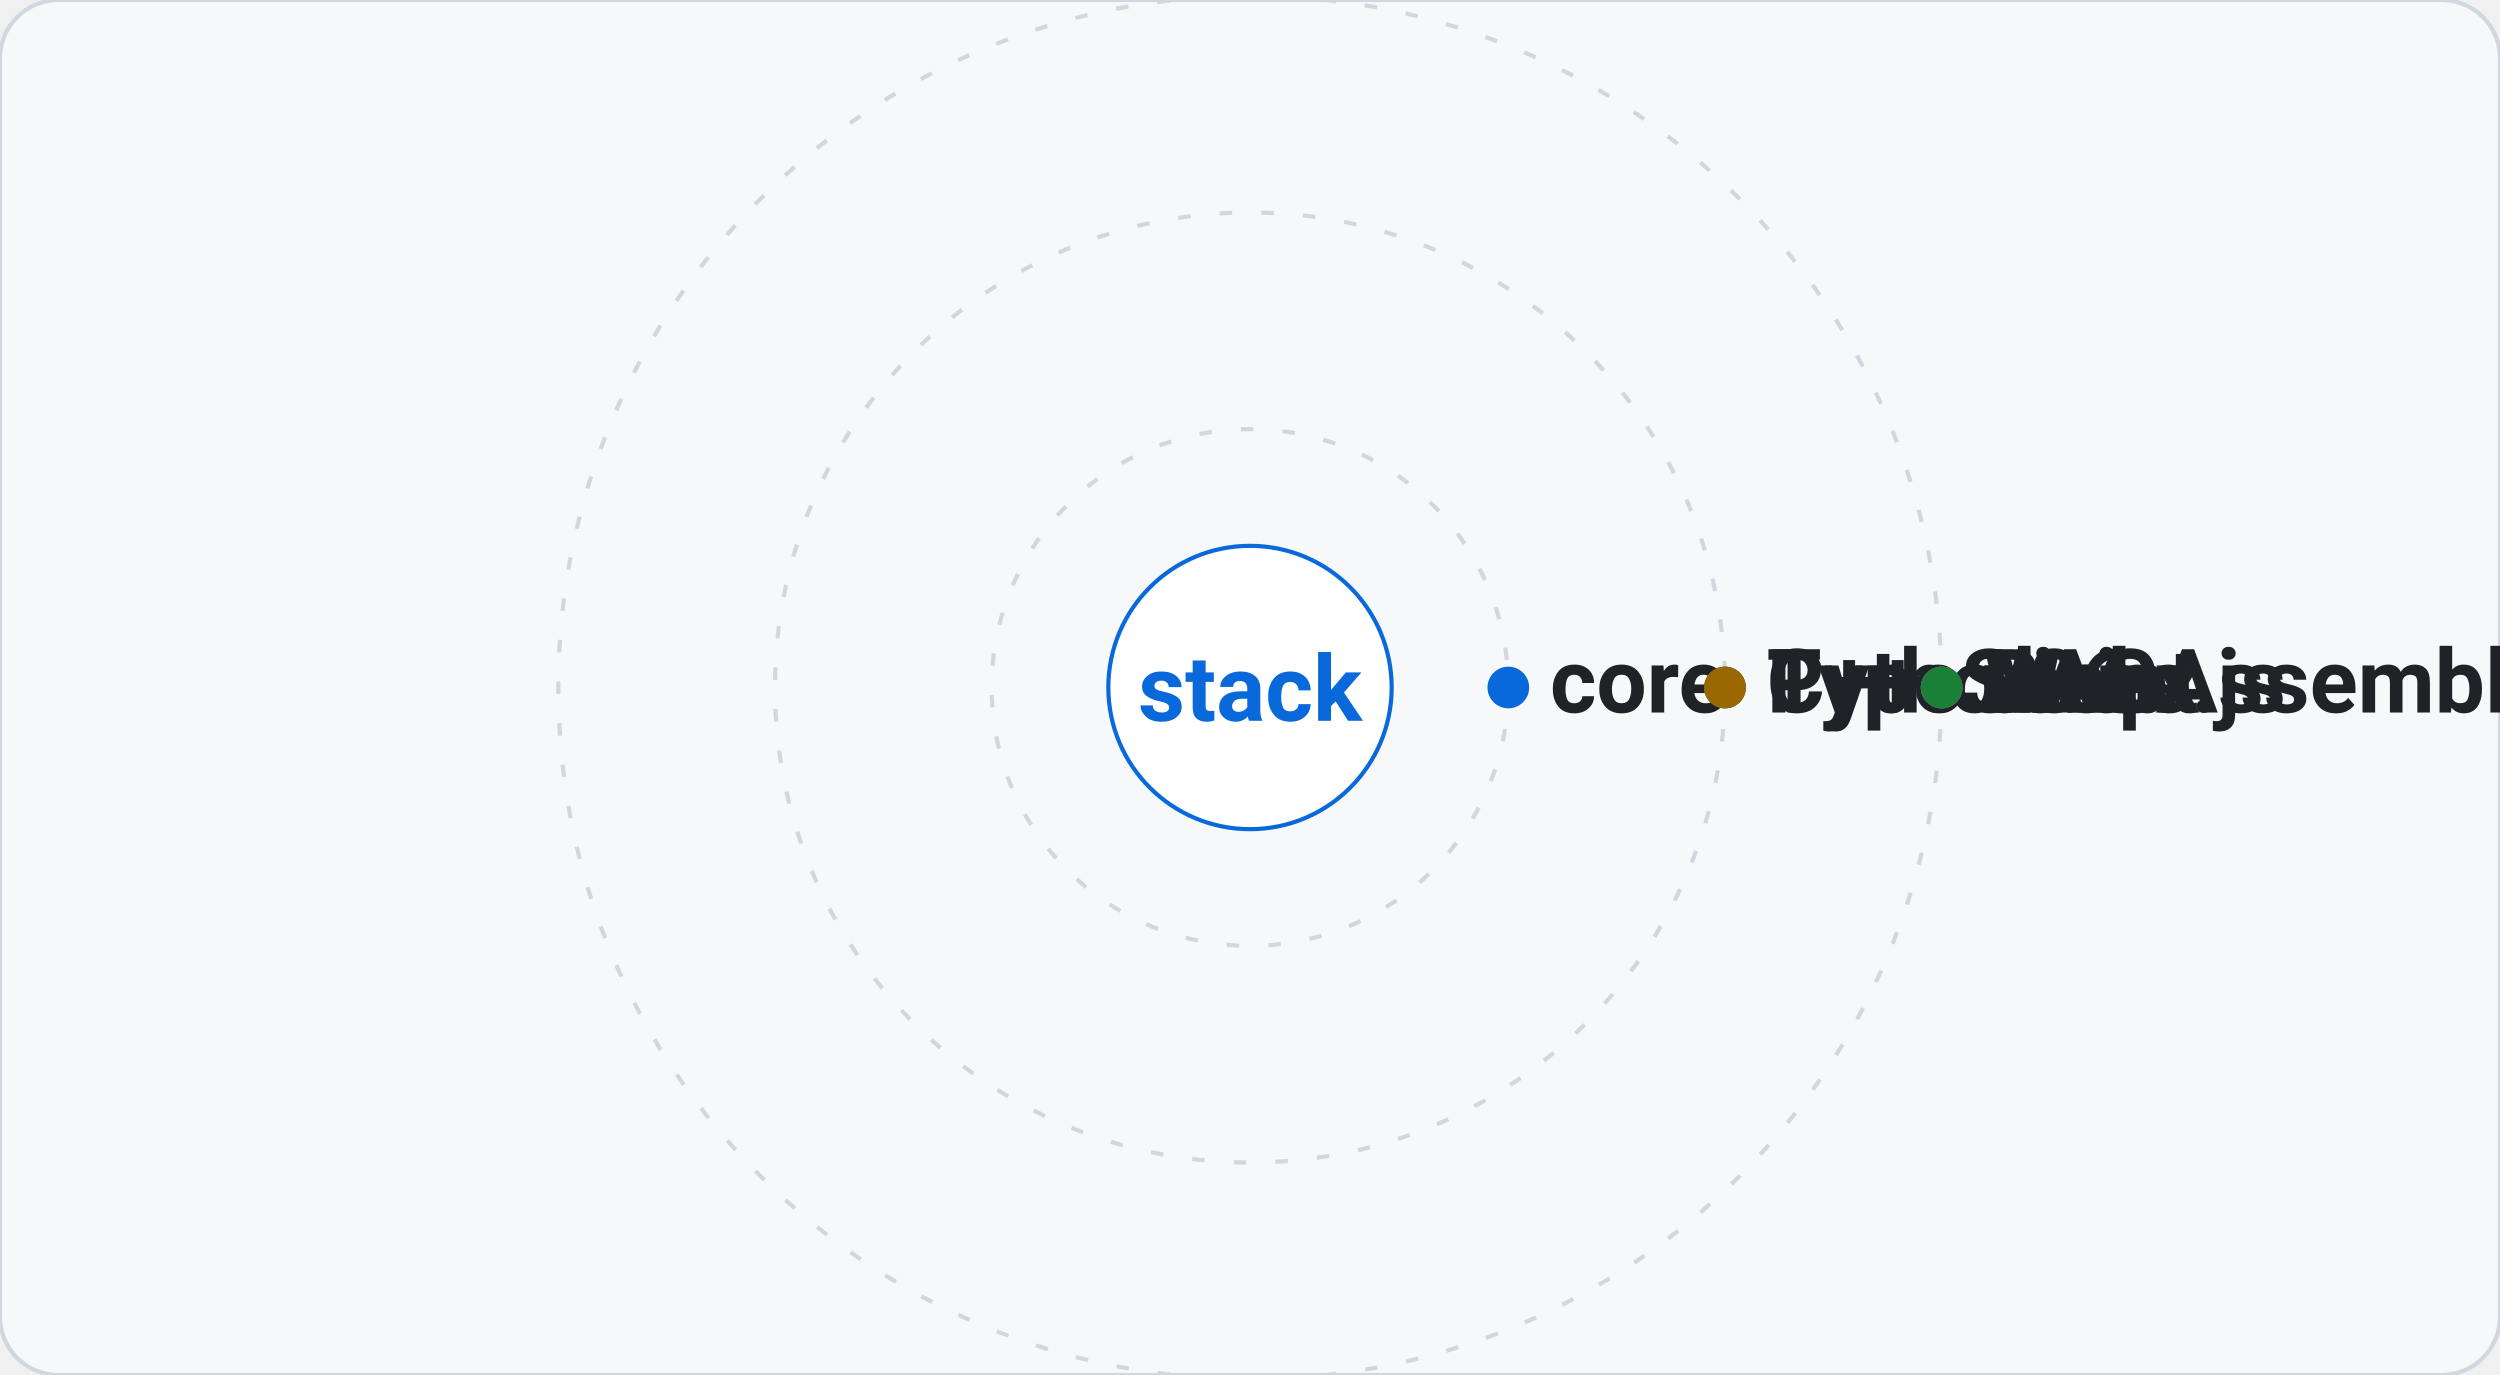
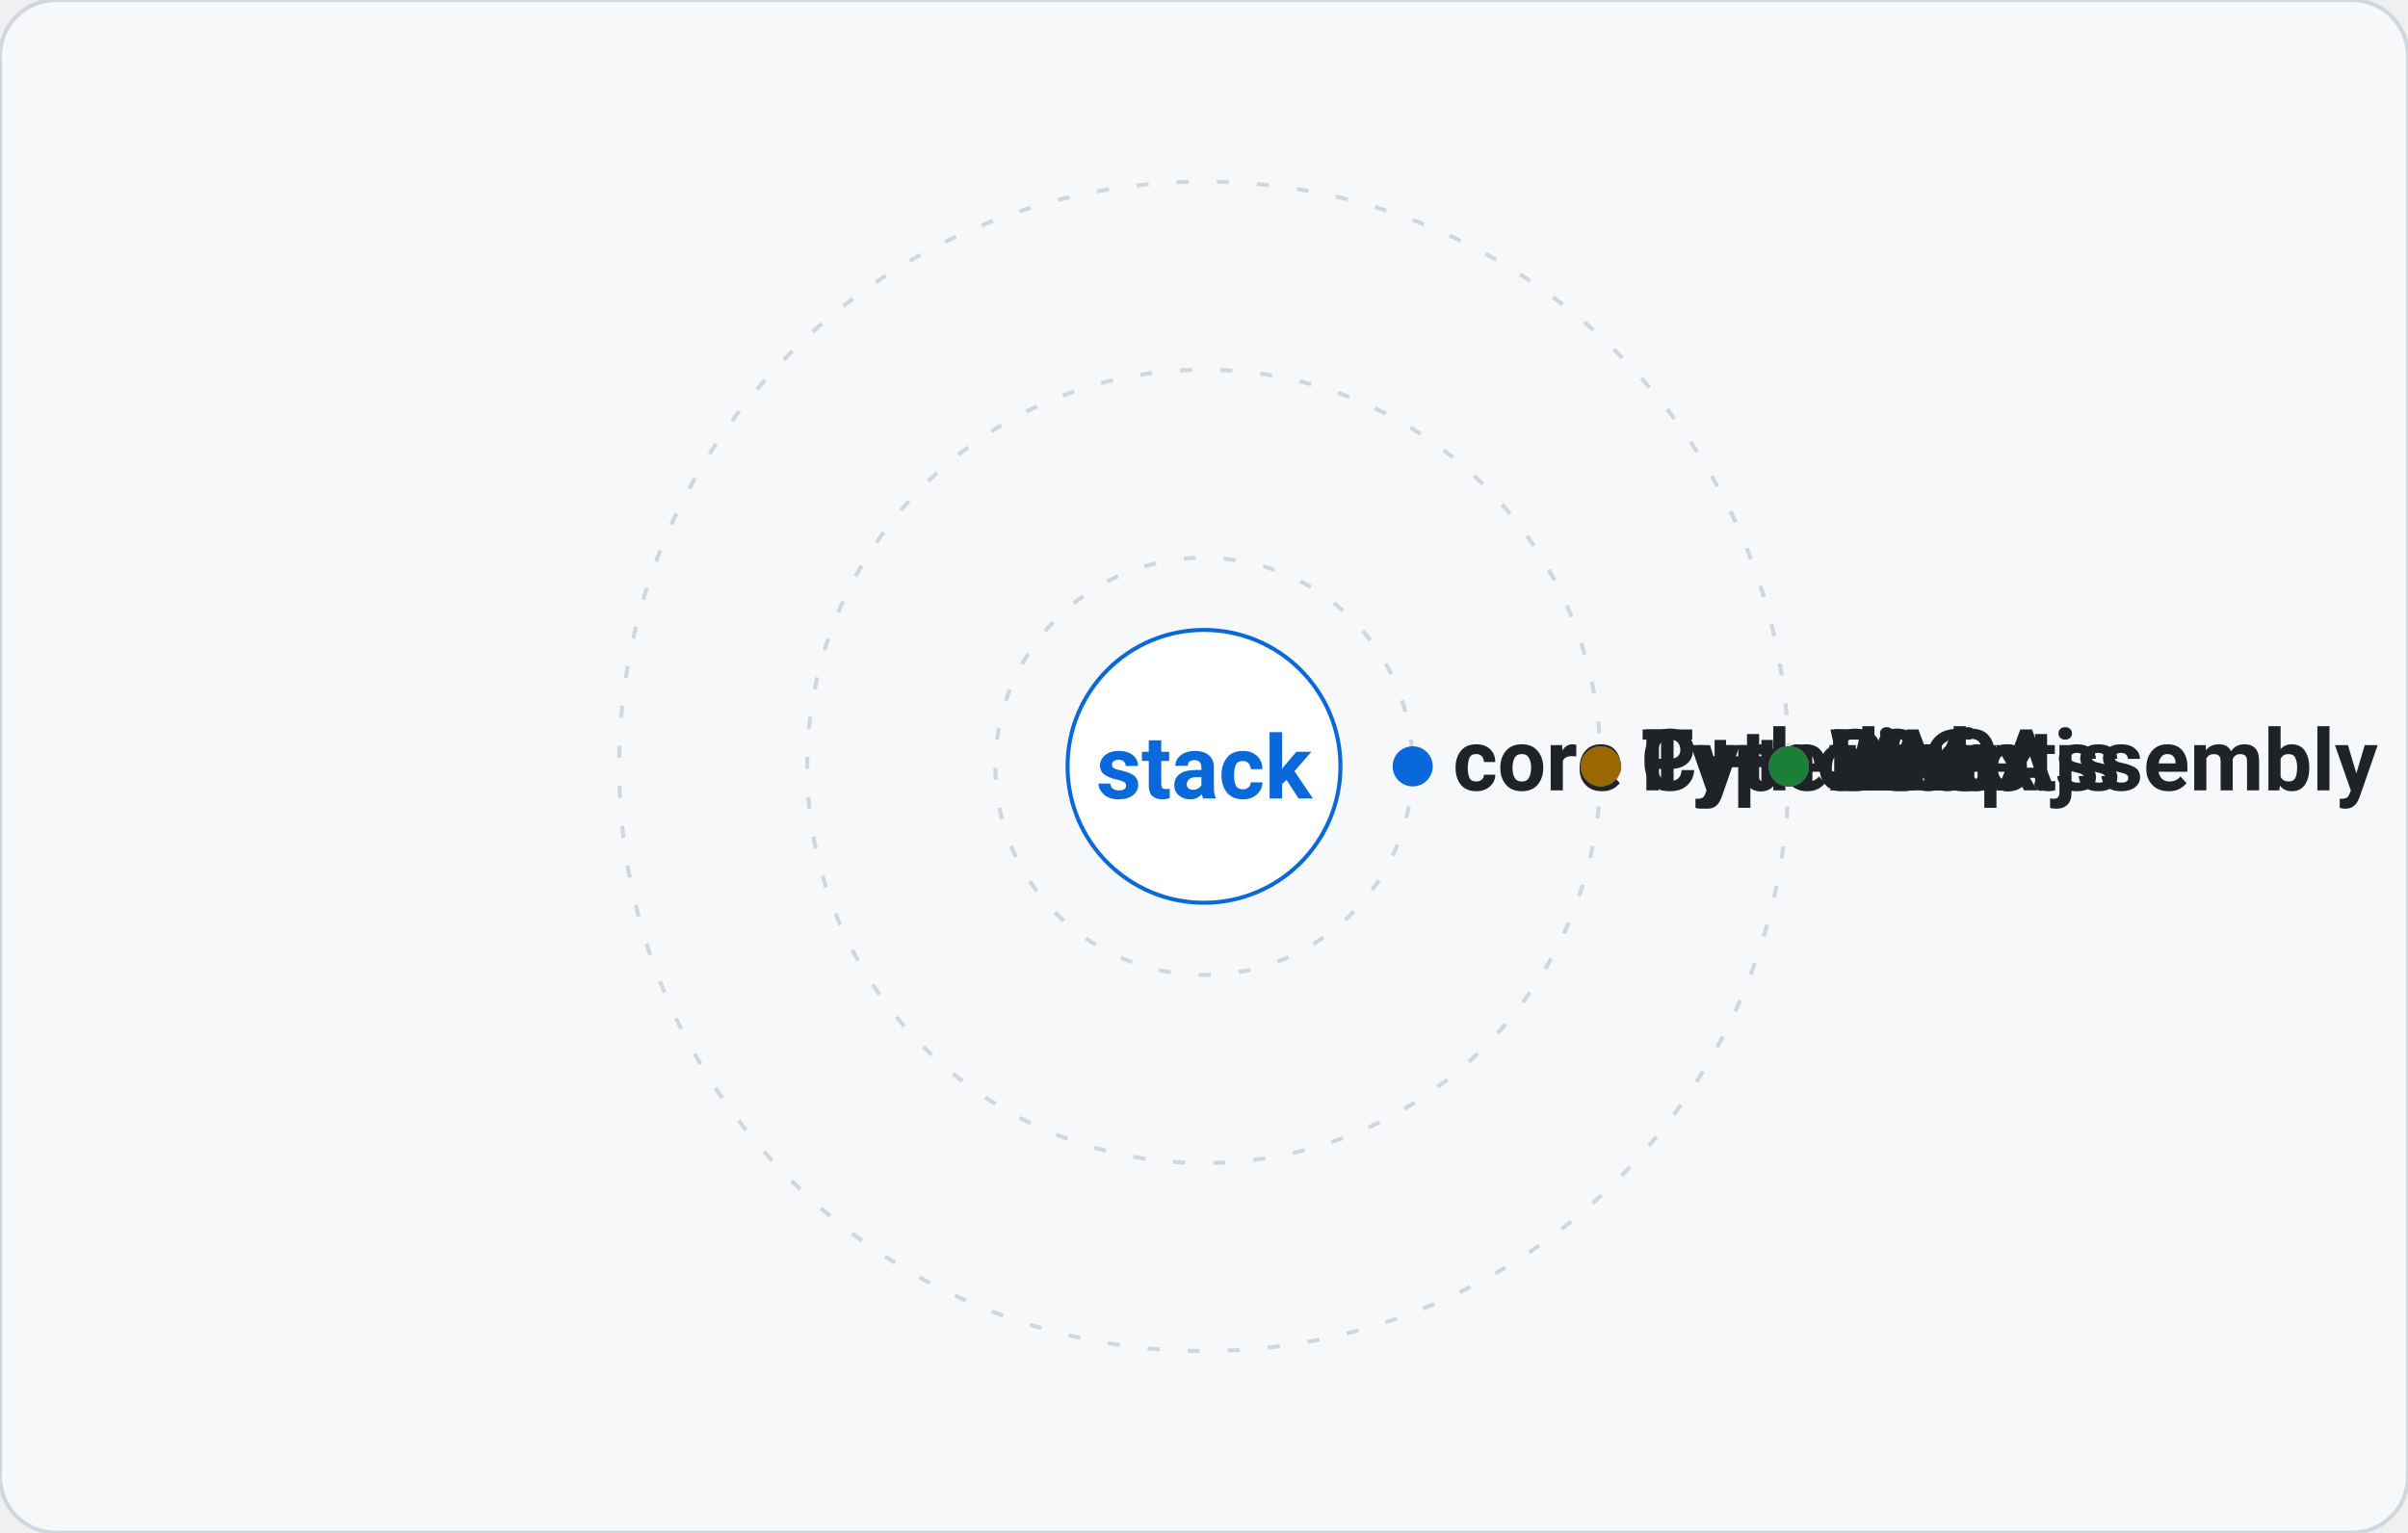
- <svg xmlns="http://www.w3.org/2000/svg" viewBox="0 0 600 330" width="600" height="330" role="img" aria-label="Concentric rings of technologies orbiting a centre labelled stack: core; Python, TypeScript, C++; Linux, WebAssembly, three.js, RAG, x86">
-   <rect width="600" height="330" rx="14" fill="#f6f8fa" stroke="#d0d7de" />
-   <circle cx="300.0" cy="165.0" r="62" fill="none" stroke="#d0d7de" stroke-dasharray="3 7" />
-   <g transform="rotate(0.0 300.0 165.0)">
-     <g transform="translate(362.0 165.0)">
+ <svg xmlns="http://www.w3.org/2000/svg" viewBox="0 0 600 382" width="600" height="382" role="img" aria-label="Concentric rings of technologies orbiting a centre labelled stack: core; Python, TypeScript, C++; Linux, WebAssembly, three.js, RAG, x86">
+   <rect width="600" height="382" rx="14" fill="#f6f8fa" stroke="#d0d7de" />
+   <circle cx="300.0" cy="191.0" r="52.0" fill="none" stroke="#d0d7de" stroke-dasharray="3 7" />
+   <g transform="rotate(0.0 300.0 191.0)">
+     <g transform="translate(352.0 191.0)">
      <circle r="5" fill="#0969da" />
      <g transform="rotate(-0.0)">
        <text x="10" y="6" font-family="ui-sans-serif, system-ui, -apple-system, 'Segoe UI', Roboto, sans-serif" font-size="21.359" font-weight="600" fill="#1f2328">core</text>
      </g>
    </g>
  </g>
-   <circle cx="300.0" cy="165.0" r="114" fill="none" stroke="#d0d7de" stroke-dasharray="3 7" />
+   <circle cx="300.0" cy="191.0" r="98.864" fill="none" stroke="#d0d7de" stroke-dasharray="3 7" />
  <g>
-     <animateTransform attributeName="transform" type="rotate" from="0.0 300.0 165.0" to="360.0 300.0 165.0" dur="35s" repeatCount="indefinite" />
-     <g transform="translate(414.0 165.0)">
+     <animateTransform attributeName="transform" type="rotate" from="0.0 300.0 191.0" to="360.0 300.0 191.0" dur="35s" repeatCount="indefinite" />
+     <g transform="translate(398.8641 191.0)">
      <circle r="5" fill="#bf3989" />
      <g>
        <animateTransform attributeName="transform" type="rotate" from="-0.0 0 0" to="-360.0 0 0" dur="35s" repeatCount="indefinite" />
        <text x="10" y="6" font-family="ui-sans-serif, system-ui, -apple-system, 'Segoe UI', Roboto, sans-serif" font-size="21.359" font-weight="600" fill="#1f2328">Python</text>
      </g>
    </g>
  </g>
  <g>
-     <animateTransform attributeName="transform" type="rotate" from="120.0 300.0 165.0" to="480.0 300.0 165.0" dur="35s" repeatCount="indefinite" />
-     <g transform="translate(414.0 165.0)">
+     <animateTransform attributeName="transform" type="rotate" from="120.0 300.0 191.0" to="480.0 300.0 191.0" dur="35s" repeatCount="indefinite" />
+     <g transform="translate(398.8641 191.0)">
      <circle r="5" fill="#1a7f37" />
      <g>
        <animateTransform attributeName="transform" type="rotate" from="-120.0 0 0" to="-480.0 0 0" dur="35s" repeatCount="indefinite" />
        <text x="10" y="6" font-family="ui-sans-serif, system-ui, -apple-system, 'Segoe UI', Roboto, sans-serif" font-size="21.359" font-weight="600" fill="#1f2328">TypeScript</text>
      </g>
    </g>
  </g>
  <g>
-     <animateTransform attributeName="transform" type="rotate" from="240.0 300.0 165.0" to="600.0 300.0 165.0" dur="35s" repeatCount="indefinite" />
-     <g transform="translate(414.0 165.0)">
+     <animateTransform attributeName="transform" type="rotate" from="240.0 300.0 191.0" to="600.0 300.0 191.0" dur="35s" repeatCount="indefinite" />
+     <g transform="translate(398.8641 191.0)">
      <circle r="5" fill="#9a6700" />
      <g>
        <animateTransform attributeName="transform" type="rotate" from="-240.0 0 0" to="-600.0 0 0" dur="35s" repeatCount="indefinite" />
        <text x="10" y="6" font-family="ui-sans-serif, system-ui, -apple-system, 'Segoe UI', Roboto, sans-serif" font-size="21.359" font-weight="600" fill="#1f2328">C++</text>
      </g>
    </g>
  </g>
-   <circle cx="300.0" cy="165.0" r="166" fill="none" stroke="#d0d7de" stroke-dasharray="3 7" />
+   <circle cx="300.0" cy="191.0" r="145.728" fill="none" stroke="#d0d7de" stroke-dasharray="3 7" />
  <g>
-     <animateTransform attributeName="transform" type="rotate" from="0.0 300.0 165.0" to="360.0 300.0 165.0" dur="44s" repeatCount="indefinite" />
-     <g transform="translate(466.0 165.0)">
+     <animateTransform attributeName="transform" type="rotate" from="0.0 300.0 191.0" to="360.0 300.0 191.0" dur="44s" repeatCount="indefinite" />
+     <g transform="translate(445.7282 191.0)">
      <circle r="5" fill="#1a7f37" />
      <g>
        <animateTransform attributeName="transform" type="rotate" from="-0.0 0 0" to="-360.0 0 0" dur="44s" repeatCount="indefinite" />
        <text x="10" y="6" font-family="ui-sans-serif, system-ui, -apple-system, 'Segoe UI', Roboto, sans-serif" font-size="21.359" font-weight="600" fill="#1f2328">Linux</text>
      </g>
    </g>
  </g>
  <g>
-     <animateTransform attributeName="transform" type="rotate" from="72.0 300.0 165.0" to="432.0 300.0 165.0" dur="44s" repeatCount="indefinite" />
-     <g transform="translate(466.0 165.0)">
+     <animateTransform attributeName="transform" type="rotate" from="72.0 300.0 191.0" to="432.0 300.0 191.0" dur="44s" repeatCount="indefinite" />
+     <g transform="translate(445.7282 191.0)">
      <circle r="5" fill="#9a6700" />
      <g>
        <animateTransform attributeName="transform" type="rotate" from="-72.0 0 0" to="-432.0 0 0" dur="44s" repeatCount="indefinite" />
        <text x="10" y="6" font-family="ui-sans-serif, system-ui, -apple-system, 'Segoe UI', Roboto, sans-serif" font-size="21.359" font-weight="600" fill="#1f2328">WebAssembly</text>
      </g>
    </g>
  </g>
  <g>
-     <animateTransform attributeName="transform" type="rotate" from="144.0 300.0 165.0" to="504.0 300.0 165.0" dur="44s" repeatCount="indefinite" />
-     <g transform="translate(466.0 165.0)">
+     <animateTransform attributeName="transform" type="rotate" from="144.0 300.0 191.0" to="504.0 300.0 191.0" dur="44s" repeatCount="indefinite" />
+     <g transform="translate(445.7282 191.0)">
      <circle r="5" fill="#0969da" />
      <g>
        <animateTransform attributeName="transform" type="rotate" from="-144.0 0 0" to="-504.0 0 0" dur="44s" repeatCount="indefinite" />
        <text x="10" y="6" font-family="ui-sans-serif, system-ui, -apple-system, 'Segoe UI', Roboto, sans-serif" font-size="21.359" font-weight="600" fill="#1f2328">three.js</text>
      </g>
    </g>
  </g>
  <g>
-     <animateTransform attributeName="transform" type="rotate" from="216.0 300.0 165.0" to="576.0 300.0 165.0" dur="44s" repeatCount="indefinite" />
-     <g transform="translate(466.0 165.0)">
+     <animateTransform attributeName="transform" type="rotate" from="216.0 300.0 191.0" to="576.0 300.0 191.0" dur="44s" repeatCount="indefinite" />
+     <g transform="translate(445.7282 191.0)">
      <circle r="5" fill="#bf3989" />
      <g>
        <animateTransform attributeName="transform" type="rotate" from="-216.0 0 0" to="-576.0 0 0" dur="44s" repeatCount="indefinite" />
        <text x="10" y="6" font-family="ui-sans-serif, system-ui, -apple-system, 'Segoe UI', Roboto, sans-serif" font-size="21.359" font-weight="600" fill="#1f2328">RAG</text>
      </g>
    </g>
  </g>
  <g>
-     <animateTransform attributeName="transform" type="rotate" from="288.0 300.0 165.0" to="648.0 300.0 165.0" dur="44s" repeatCount="indefinite" />
-     <g transform="translate(466.0 165.0)">
+     <animateTransform attributeName="transform" type="rotate" from="288.0 300.0 191.0" to="648.0 300.0 191.0" dur="44s" repeatCount="indefinite" />
+     <g transform="translate(445.7282 191.0)">
      <circle r="5" fill="#1a7f37" />
      <g>
        <animateTransform attributeName="transform" type="rotate" from="-288.0 0 0" to="-648.0 0 0" dur="44s" repeatCount="indefinite" />
        <text x="10" y="6" font-family="ui-sans-serif, system-ui, -apple-system, 'Segoe UI', Roboto, sans-serif" font-size="21.359" font-weight="600" fill="#1f2328">x86</text>
      </g>
    </g>
  </g>
-   <circle cx="300.0" cy="165.0" r="34" fill="#ffffff" stroke="#0969da" />
-   <text x="300.0" y="173.0" font-family="ui-sans-serif, system-ui, -apple-system, 'Segoe UI', Roboto, sans-serif" font-size="22" font-weight="700" fill="#0969da" text-anchor="middle">stack</text>
+   <circle cx="300.0" cy="191.0" r="34" fill="#ffffff" stroke="#0969da" />
+   <text x="300.0" y="199.0" font-family="ui-sans-serif, system-ui, -apple-system, 'Segoe UI', Roboto, sans-serif" font-size="22" font-weight="700" fill="#0969da" text-anchor="middle">stack</text>
</svg>
